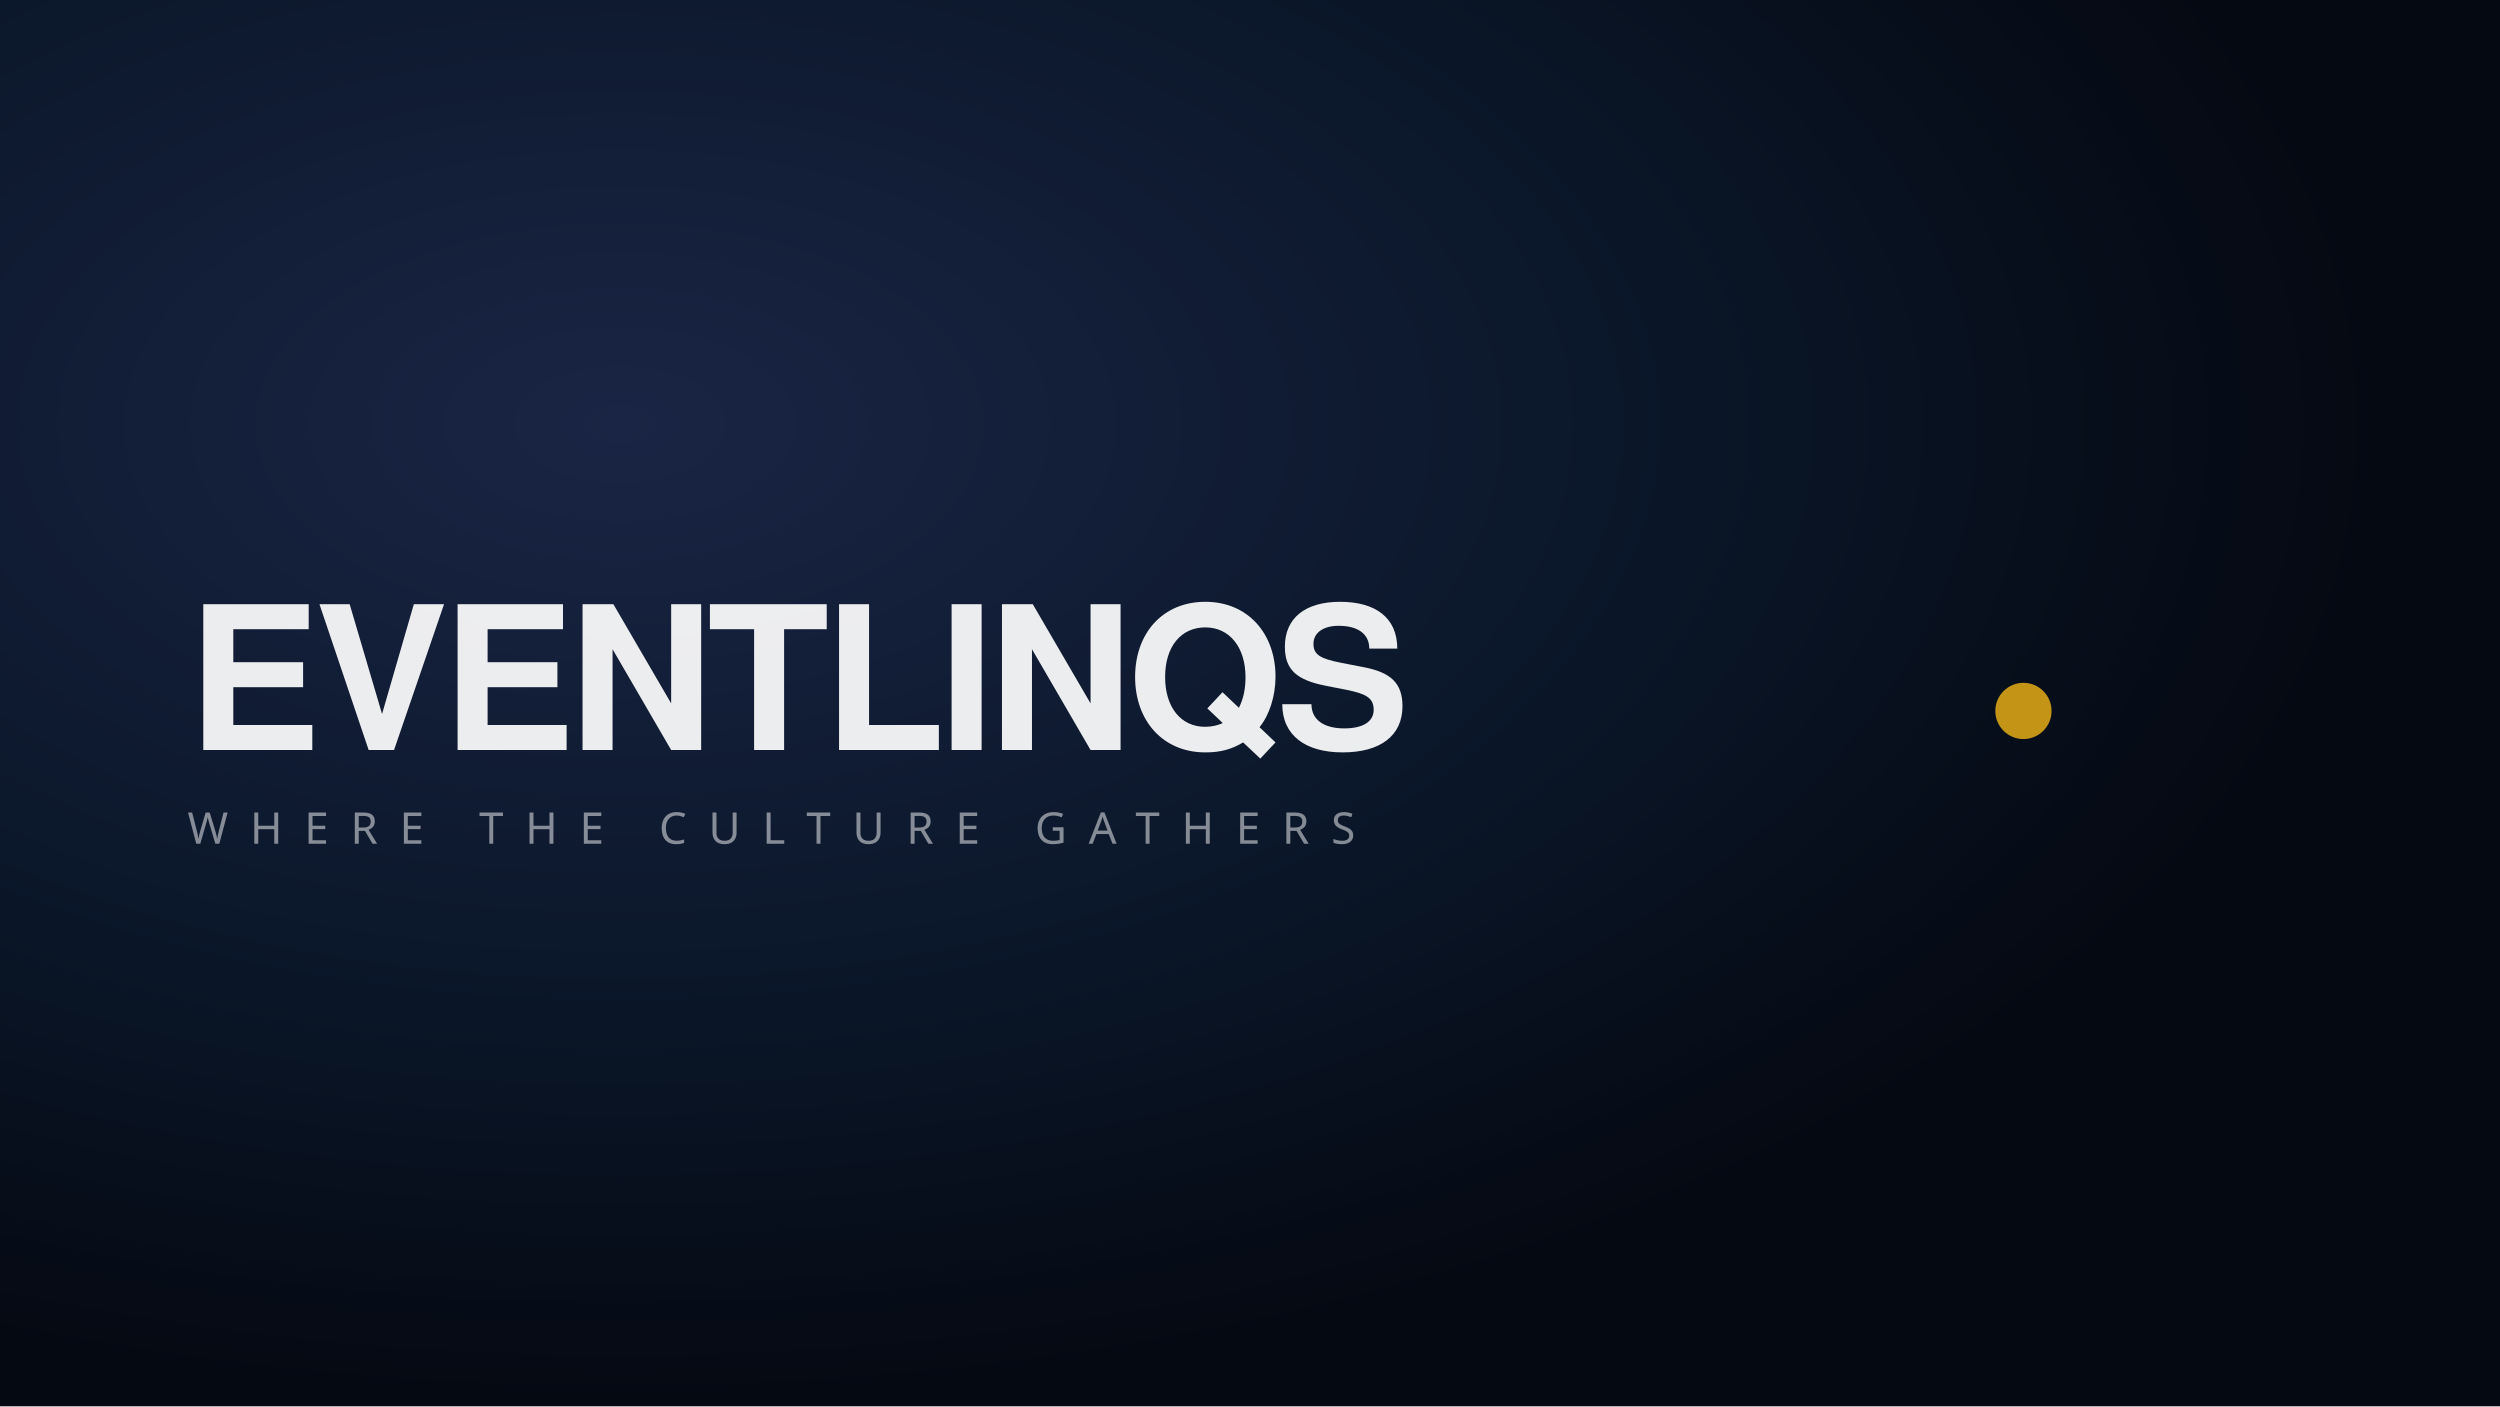
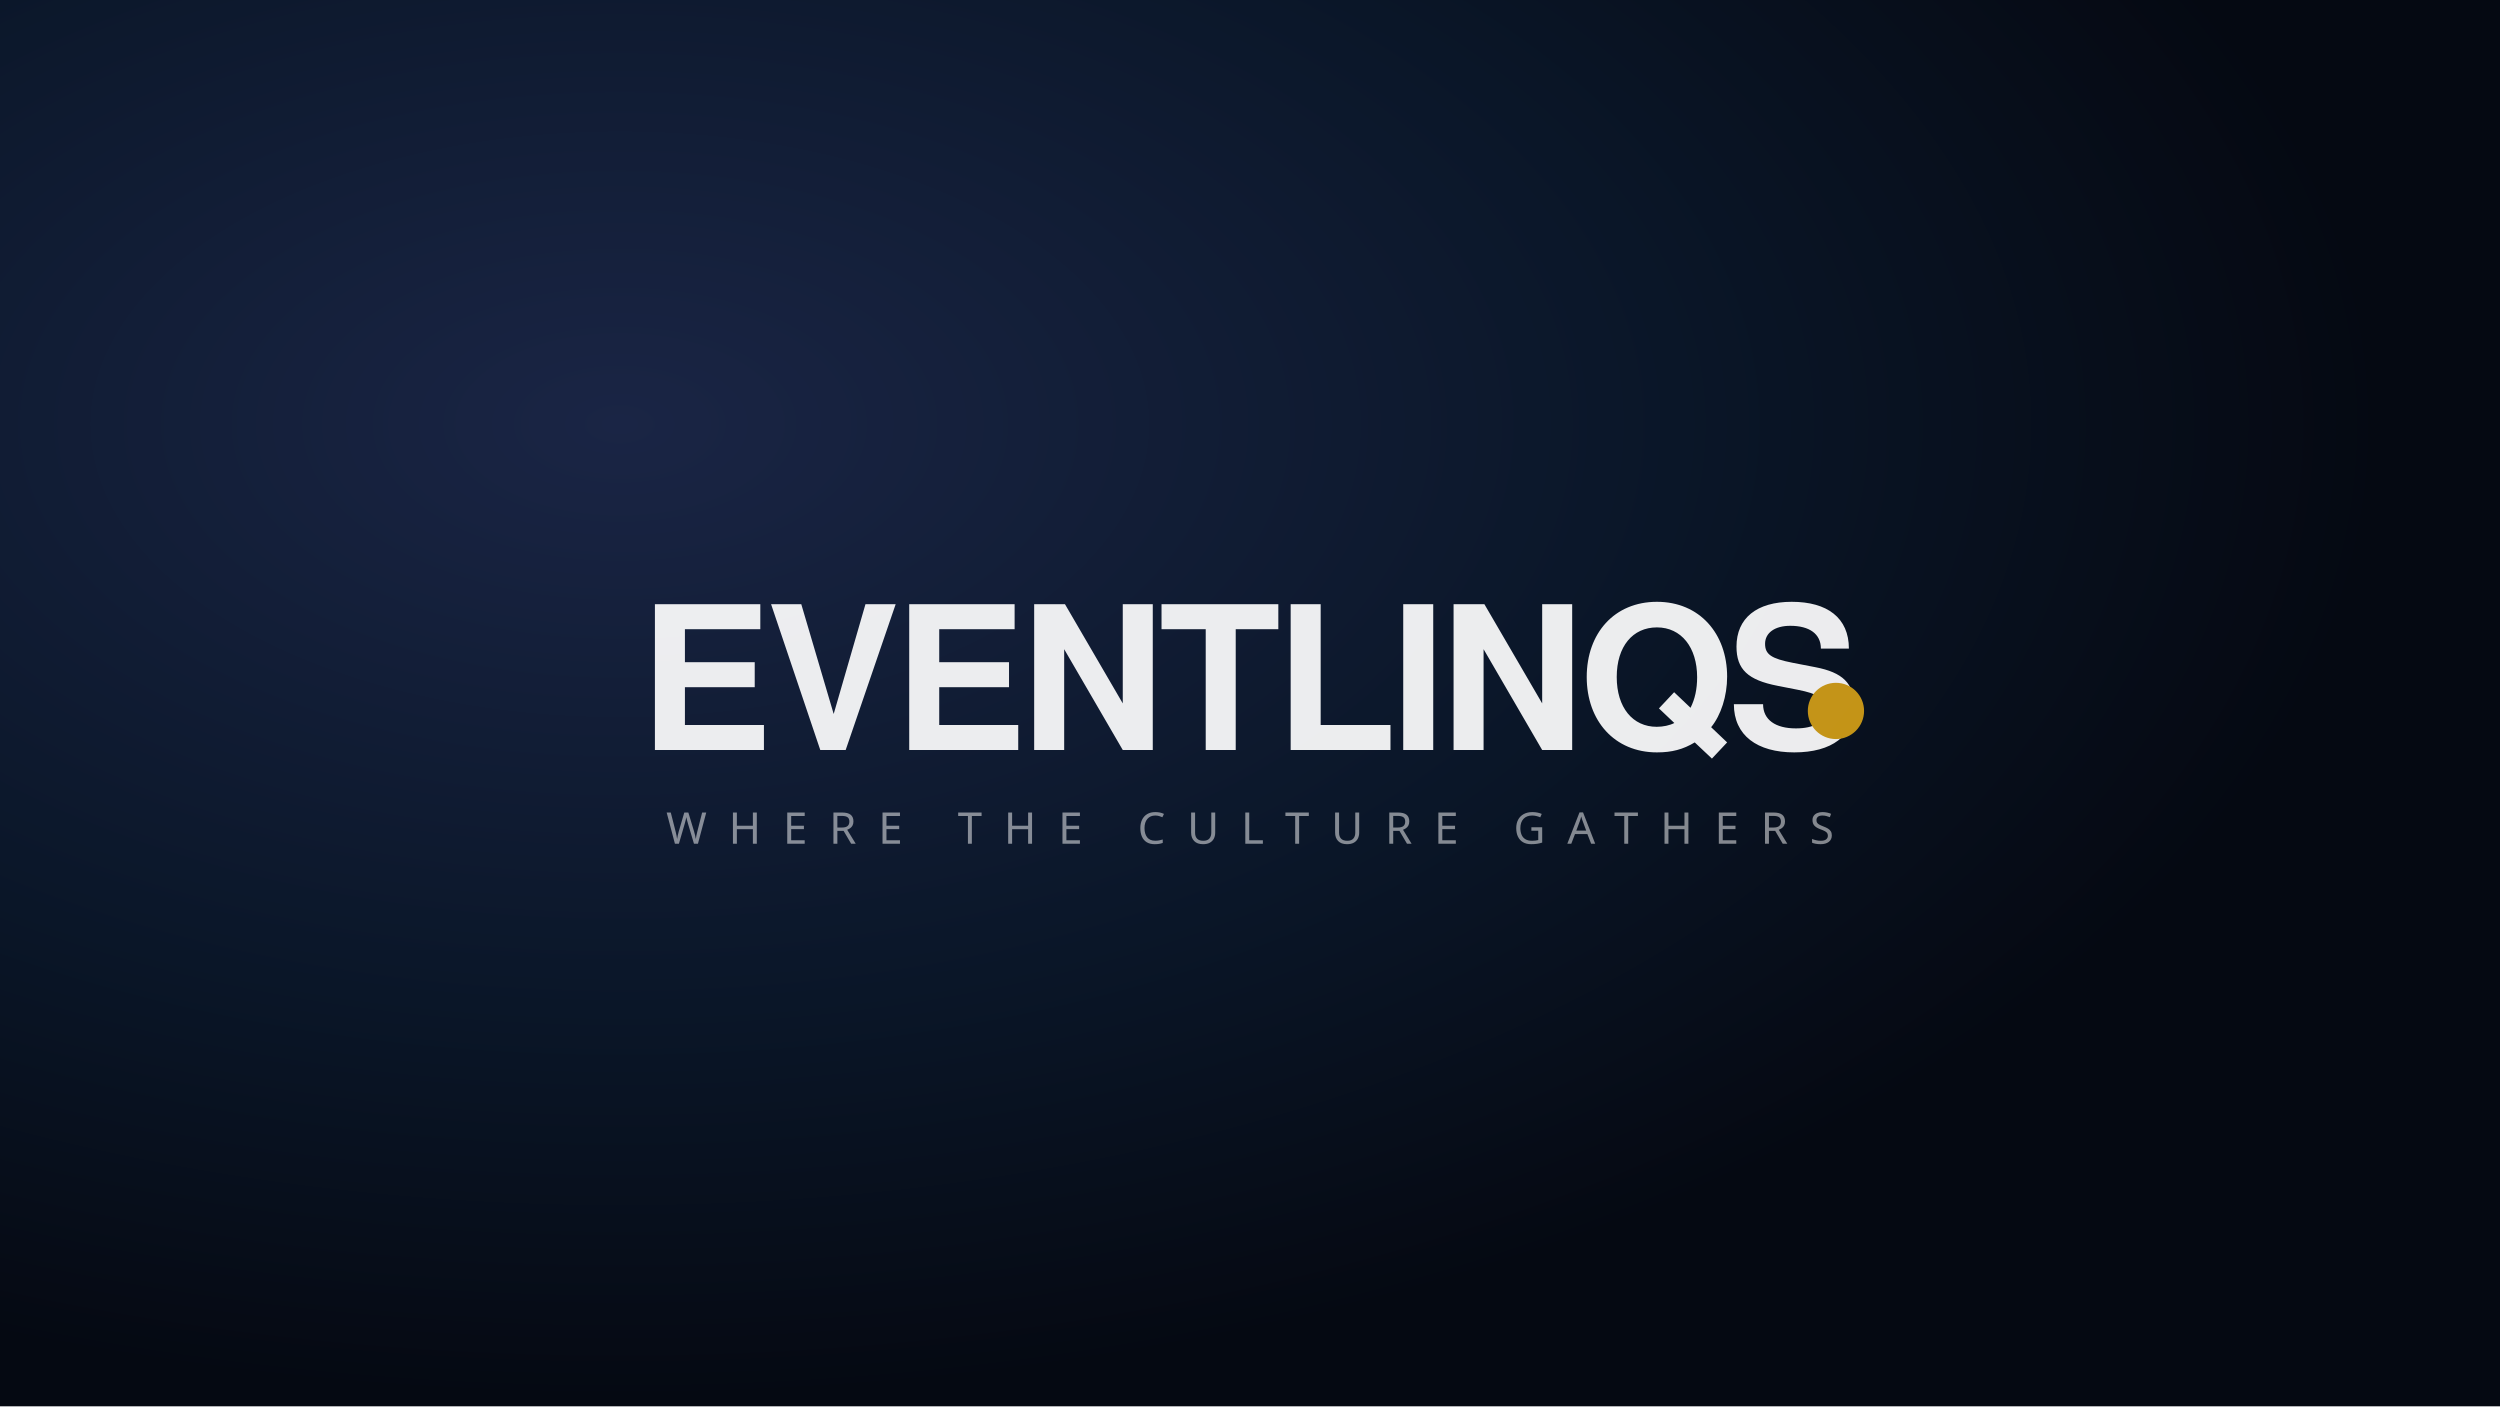
<svg xmlns="http://www.w3.org/2000/svg" viewBox="0 0 1600 900" preserveAspectRatio="xMidYMid slice" role="img" aria-label="EventLinqs">
  <defs>
    <radialGradient id="glow" cx="25%" cy="30%" r="70%">
      <stop offset="0%" stop-color="#1a2545" stop-opacity="1" />
      <stop offset="60%" stop-color="#0A1628" stop-opacity="1" />
      <stop offset="100%" stop-color="#050912" stop-opacity="1" />
    </radialGradient>
  </defs>
  <rect width="1600" height="900" fill="url(#glow)" />
  <g opacity="0.92">
-     <text x="120" y="480" font-family="Manrope, 'Helvetica Neue', system-ui, sans-serif" font-size="128" font-weight="800" fill="#FFFFFF" letter-spacing="-4">EVENTLINQS</text>
-     <circle cx="1295" cy="455" r="18" fill="#D4A017" />
+     <text x="800" y="480" text-anchor="middle" font-family="Manrope, 'Helvetica Neue', system-ui, sans-serif" font-size="128" font-weight="800" fill="#FFFFFF" letter-spacing="-4">EVENTLINQS</text>
+     <circle cx="1175" cy="455" r="18" fill="#D4A017" />
  </g>
  <g opacity="0.5">
-     <text x="120" y="540" font-family="Manrope, system-ui, sans-serif" font-size="28" font-weight="500" fill="#FFFFFF" letter-spacing="14">WHERE THE CULTURE GATHERS</text>
+     <text x="800" y="540" text-anchor="middle" font-family="Manrope, system-ui, sans-serif" font-size="28" font-weight="500" fill="#FFFFFF" letter-spacing="14">WHERE THE CULTURE GATHERS</text>
  </g>
</svg>
